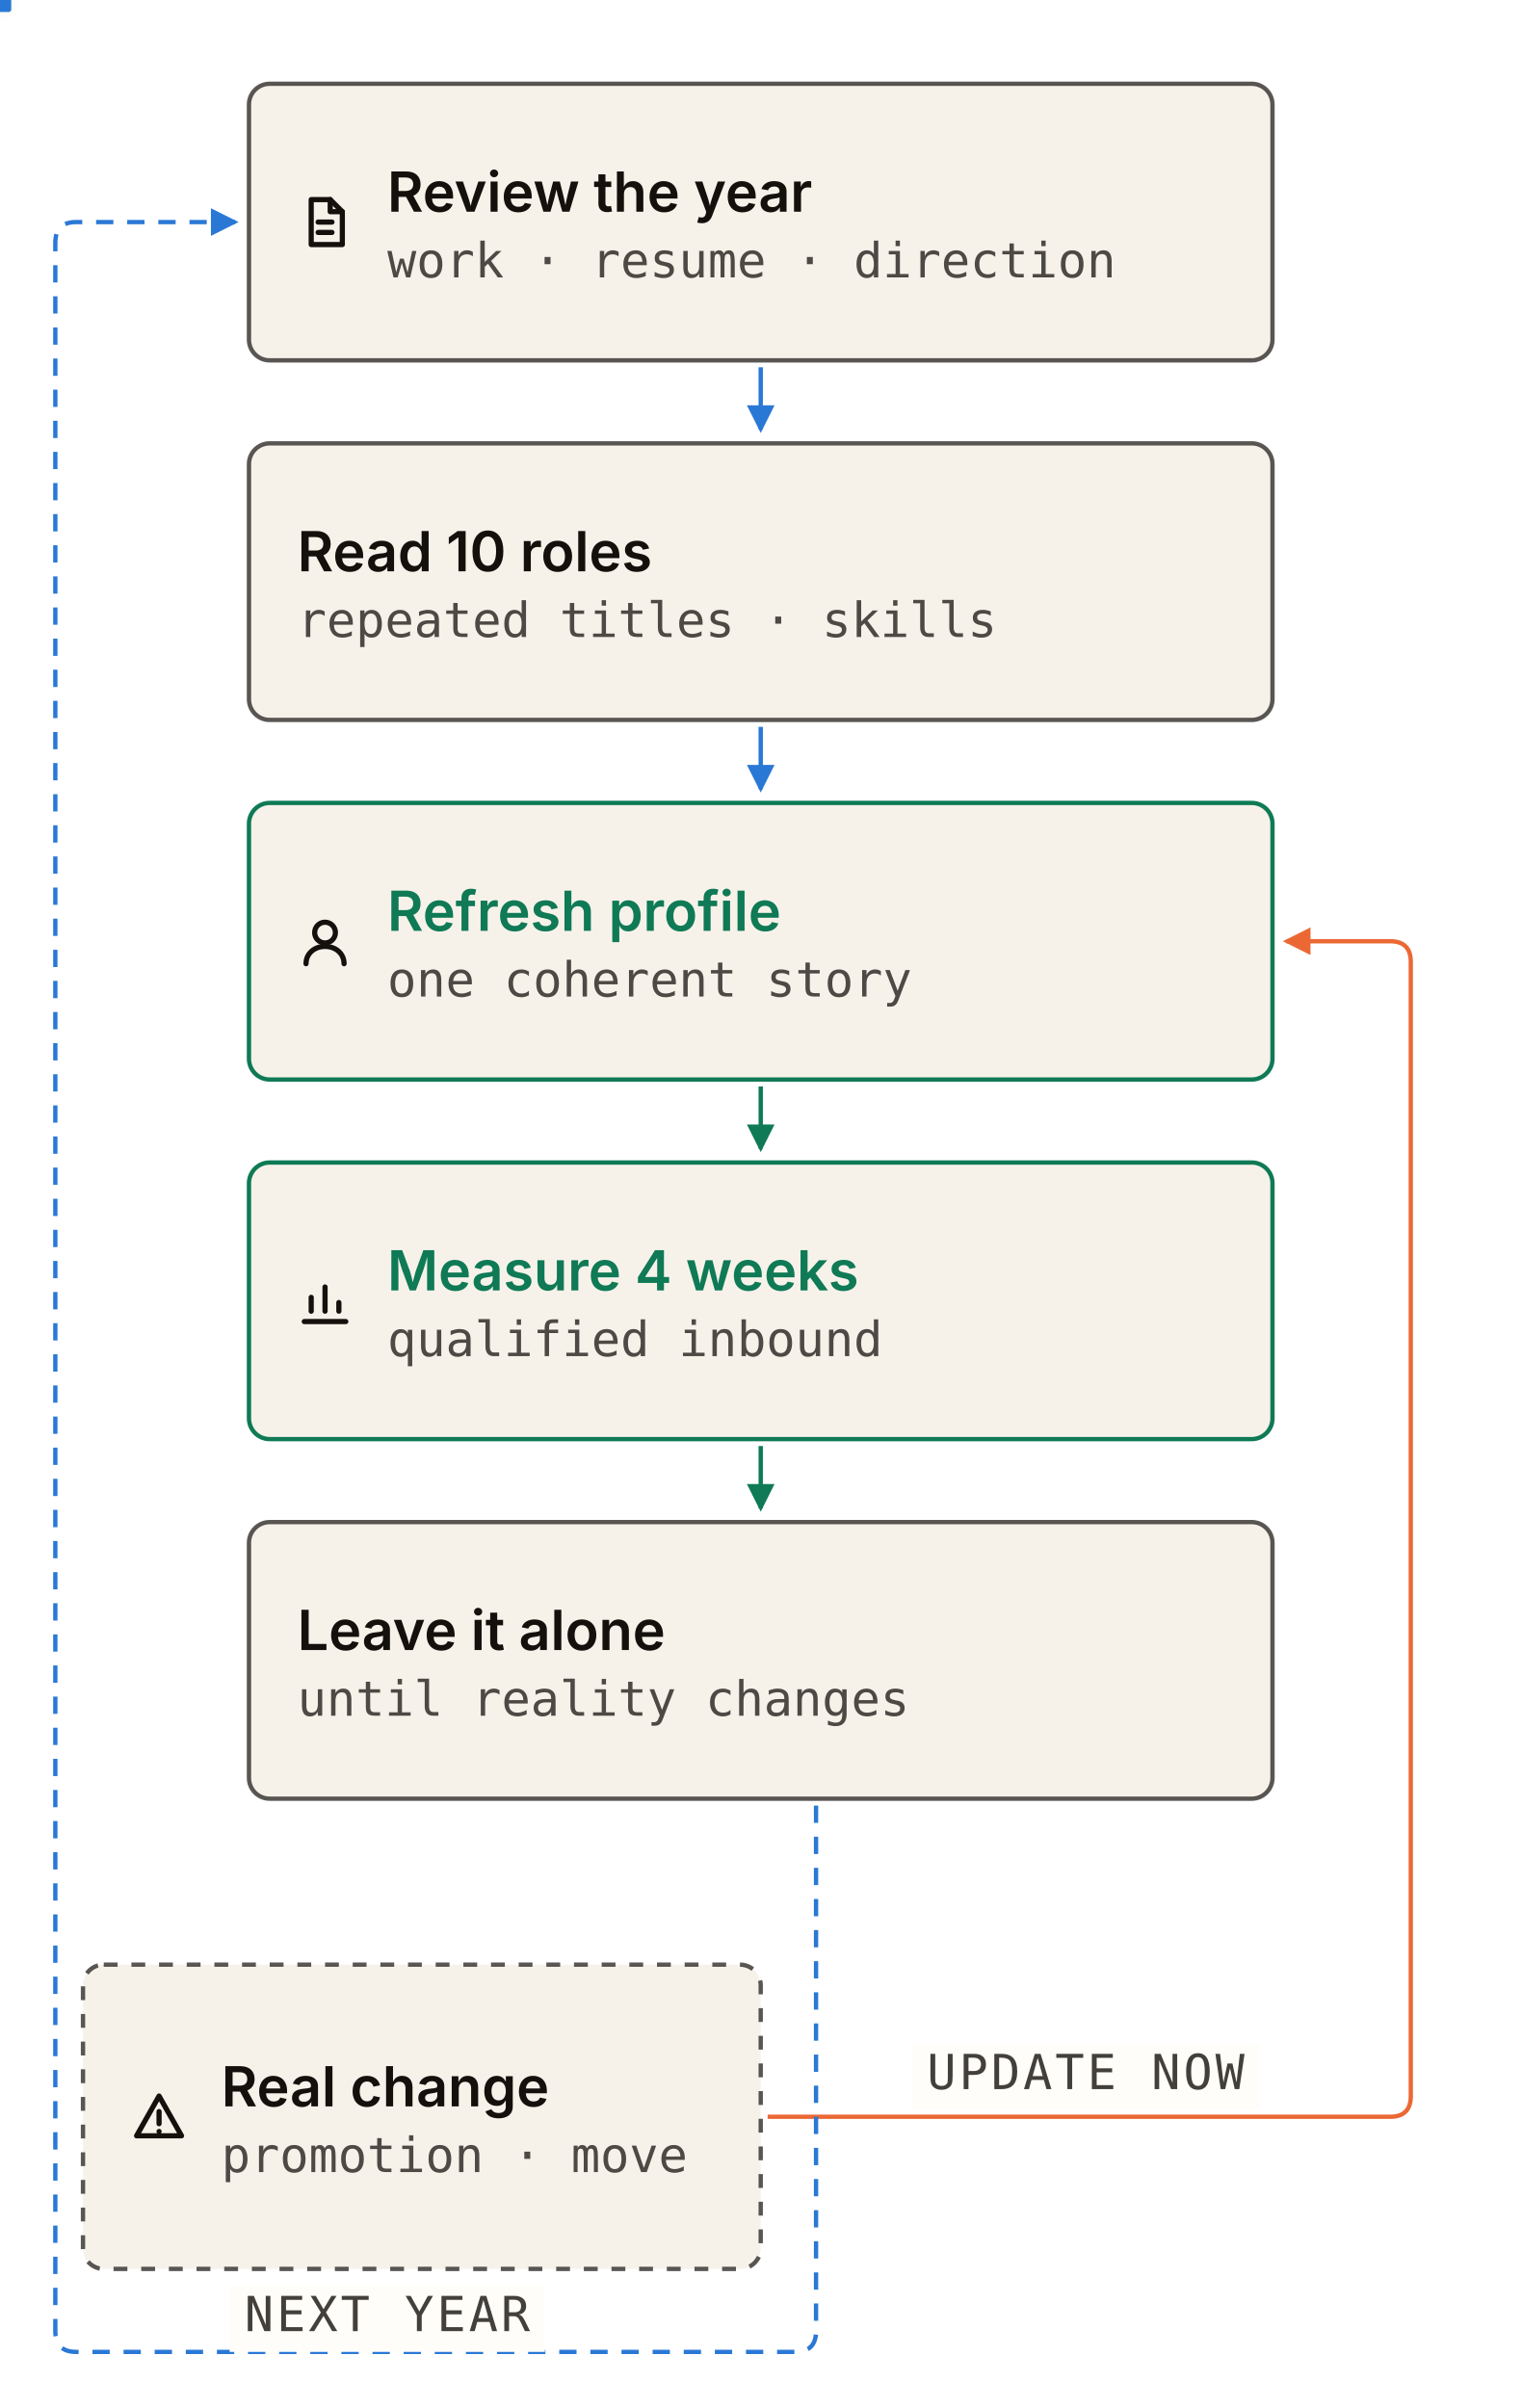
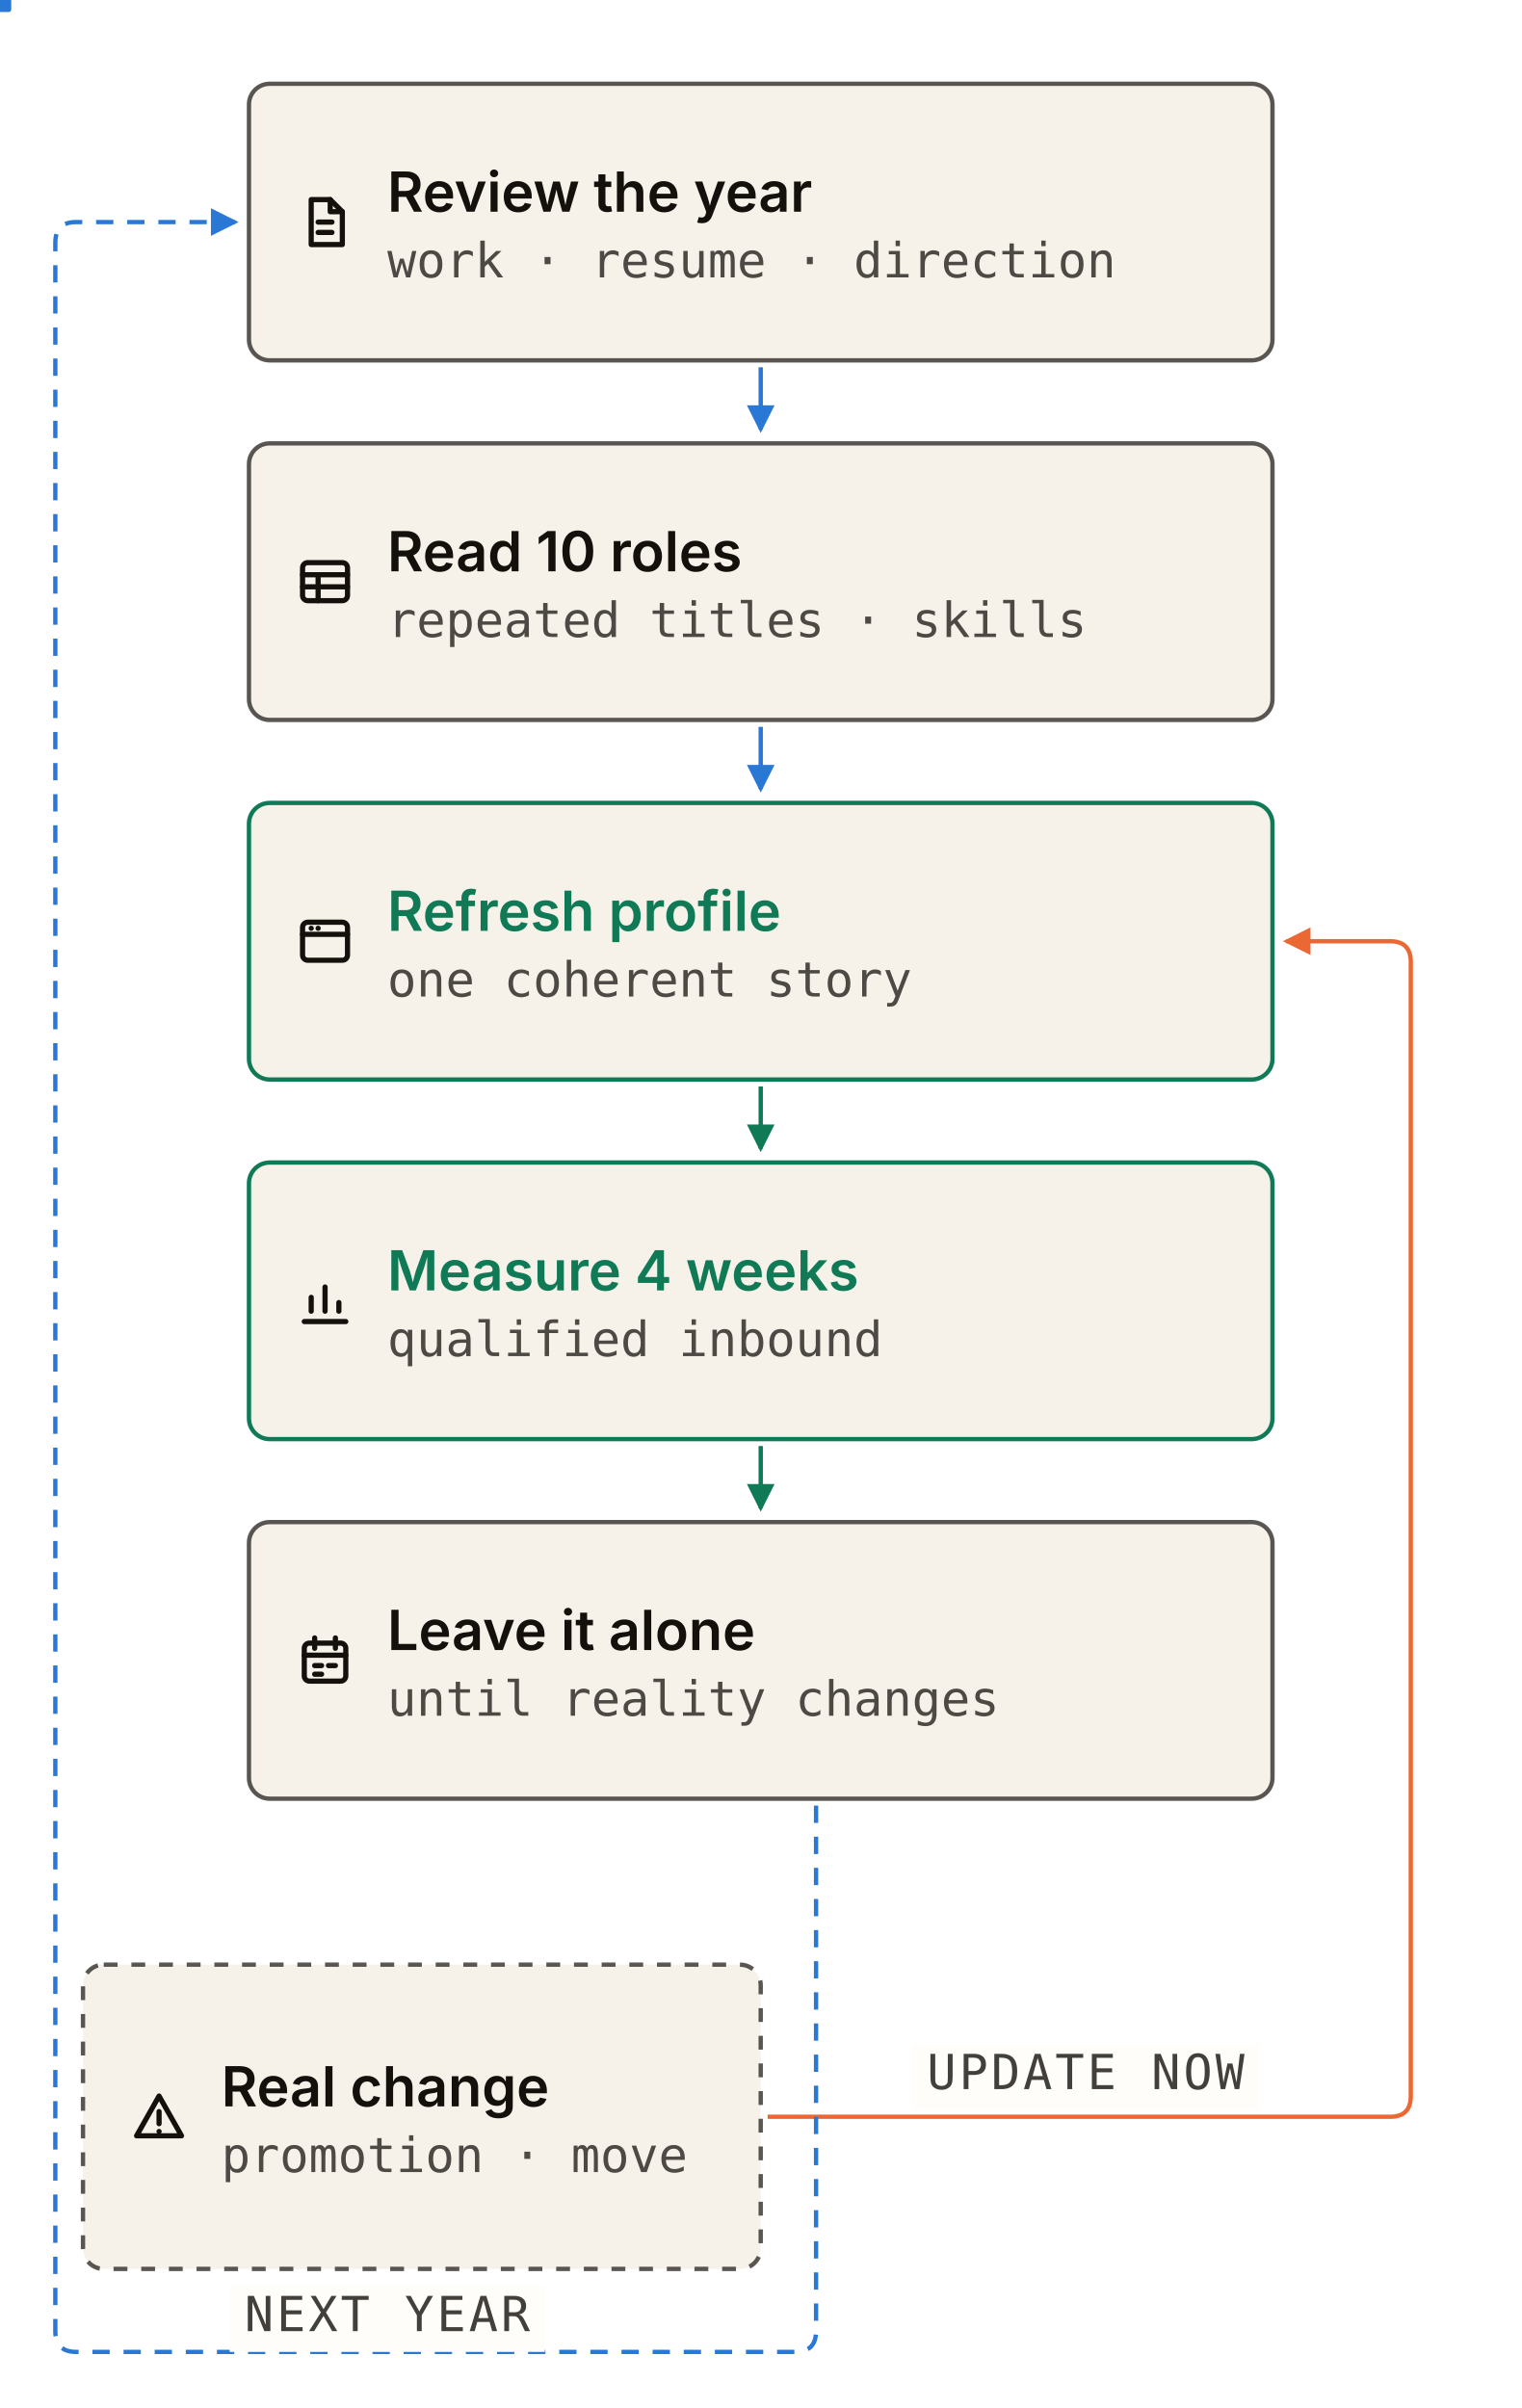
<svg xmlns="http://www.w3.org/2000/svg" viewBox="0 0 440 696" width="350" height="554" color="#14110d" font-family="ui-sans-serif, system-ui, -apple-system, 'Segoe UI', Inter, Helvetica, Arial, sans-serif" role="img" aria-label="A vertical annual maintenance loop: review the year, read ten roles, refresh the profile, measure four weeks, and leave it alone. A next-year path returns to the review; a real-change path returns directly to the profile refresh.">
  <style>text{user-select:none}</style>
  <g transform="translate(0,0)">
    <defs>
      <marker id="lalm-head" markerWidth="8" markerHeight="8" refX="7" refY="4" orient="auto-start-reverse" markerUnits="userSpaceOnUse">
        <path d="M0,0 L8,4 L0,8 z" fill="currentColor" />
      </marker>
      <marker id="lalm-head-accent" markerWidth="8" markerHeight="8" refX="7" refY="4" orient="auto-start-reverse" markerUnits="userSpaceOnUse">
        <path d="M0,0 L8,4 L0,8 z" fill="#0f7a55" />
      </marker>
      <marker id="lalm-head-request" markerWidth="8" markerHeight="8" refX="7" refY="4" orient="auto-start-reverse" markerUnits="userSpaceOnUse">
        <path d="M0,0 L8,4 L0,8 z" fill="#2a78d6" />
      </marker>
      <marker id="lalm-head-response" markerWidth="8" markerHeight="8" refX="7" refY="4" orient="auto-start-reverse" markerUnits="userSpaceOnUse">
        <path d="M0,0 L8,4 L0,8 z" fill="#0f7a55" />
      </marker>
      <marker id="lalm-head-change" markerWidth="8" markerHeight="8" refX="7" refY="4" orient="auto-start-reverse" markerUnits="userSpaceOnUse">
        <path d="M0,0 L8,4 L0,8 z" fill="#eb6834" />
      </marker>
    </defs>
    <g>
      <g data-uipack="node">
        <rect x="72" y="24" width="296" height="80" rx="6" fill="#f6f2ea" stroke="currentColor" stroke-opacity="0.7" stroke-width="1.25" />
        <path class="uipack__touch-target" d="M 72 24 h 296 v 80 h -296 Z" fill="transparent" stroke="none" aria-hidden="true" />
        <g transform="translate(86, 56)" fill="none" stroke="currentColor" stroke-width="1.5" stroke-linecap="round" stroke-linejoin="round">
          <path d="M4 1.5h5.5L13 5v9.5H4z" />
          <path d="M9.5 1.5V5H13M6 8h4M6 11h4" />
        </g>
        <text x="112" y="61" text-anchor="start" font-size="16" font-weight="600" fill="currentColor">Review the year</text>
        <text x="112" y="80" text-anchor="start" font-size="14" font-family="ui-monospace, SFMono-Regular, Menlo, Consolas, monospace" fill="currentColor" fill-opacity="0.75">work · resume · direction</text>
      </g>
    </g>
    <g>
      <path data-uipack="connector" data-kind="request" d="M220,106 L220,124" fill="none" stroke="#2a78d6" stroke-opacity="1" stroke-width="1.25" marker-end="url(#lalm-head-request)" />
      <g data-uipack="packet" data-kind="request">
        <g>
          <rect x="-4" y="-4" width="8" height="8" rx="1.5" fill="#2a78d6" stroke="#fffdf9" stroke-width="1.5" />
          <animateTransform attributeName="transform" type="scale" dur="1.5s" begin="-0.35s" repeatCount="indefinite" calcMode="spline" values="0;1.2;1;1;0" keyTimes="0;0.112;0.187;0.8;1" keySplines="0.2 0.9 0.3 1;0.4 0 0.6 1;0 0 1 1;0.6 0 0.9 0.4" />
        </g>
        <animateMotion dur="1.5s" begin="-0.35s" repeatCount="indefinite" path="M220,110 L220,116" calcMode="linear" />
      </g>
      <g data-uipack="node">
        <rect x="72" y="128" width="296" height="80" rx="6" fill="#f6f2ea" stroke="currentColor" stroke-opacity="0.7" stroke-width="1.25" />
        <path class="uipack__touch-target" d="M 72 128 h 296 v 80 h -296 Z" fill="transparent" stroke="none" aria-hidden="true" />
-         <text x="86" y="165" text-anchor="start" font-size="16" font-weight="600" fill="currentColor">Read 10 roles</text>
-         <text x="86" y="184" text-anchor="start" font-size="14" font-family="ui-monospace, SFMono-Regular, Menlo, Consolas, monospace" fill="currentColor" fill-opacity="0.75">repeated titles · skills</text>
+         <g transform="translate(86, 160)" fill="none" stroke="currentColor" stroke-width="1.5" stroke-linecap="round" stroke-linejoin="round">
+           <rect x="1.5" y="2.5" width="13" height="11" rx="1.5" />
+           <path d="M1.5 6h13M1.5 9.5h13M6 6v7.5" />
+         </g>
+         <text x="112" y="165" text-anchor="start" font-size="16" font-weight="600" fill="currentColor">Read 10 roles</text>
+         <text x="112" y="184" text-anchor="start" font-size="14" font-family="ui-monospace, SFMono-Regular, Menlo, Consolas, monospace" fill="currentColor" fill-opacity="0.75">repeated titles · skills</text>
      </g>
    </g>
    <g>
      <path data-uipack="connector" data-kind="request" d="M220,210 L220,228" fill="none" stroke="#2a78d6" stroke-opacity="1" stroke-width="1.25" marker-end="url(#lalm-head-request)" />
      <g data-uipack="packet" data-kind="request">
        <g>
          <rect x="-4" y="-4" width="8" height="8" rx="1.5" fill="#2a78d6" stroke="#fffdf9" stroke-width="1.5" />
          <animateTransform attributeName="transform" type="scale" dur="1.5s" begin="-0.7s" repeatCount="indefinite" calcMode="spline" values="0;1.2;1;1;0" keyTimes="0;0.112;0.187;0.8;1" keySplines="0.2 0.9 0.3 1;0.4 0 0.6 1;0 0 1 1;0.6 0 0.9 0.4" />
        </g>
        <animateMotion dur="1.5s" begin="-0.7s" repeatCount="indefinite" path="M220,214 L220,220" calcMode="linear" />
      </g>
      <g data-uipack="node">
        <rect x="72" y="232" width="296" height="80" rx="6" fill="#f6f2ea" stroke="#0f7a55" stroke-opacity="1" stroke-width="1.25" />
        <path class="uipack__touch-target" d="M 72 232 h 296 v 80 h -296 Z" fill="transparent" stroke="none" aria-hidden="true" />
        <g transform="translate(86, 264)" fill="none" stroke="currentColor" stroke-width="1.5" stroke-linecap="round" stroke-linejoin="round">
-           <circle cx="8" cy="5.5" r="3" />
-           <path d="M2.5 14.5c0-3 2.5-5 5.5-5s5.5 2 5.5 5" />
+           <rect x="1.5" y="2.5" width="13" height="11" rx="1.5" />
+           <path d="M1.5 6h13M4 4.25h.01M6 4.25h.01" />
        </g>
        <text x="112" y="269" text-anchor="start" font-size="16" font-weight="600" fill="#0f7a55">Refresh profile</text>
        <text x="112" y="288" text-anchor="start" font-size="14" font-family="ui-monospace, SFMono-Regular, Menlo, Consolas, monospace" fill="currentColor" fill-opacity="0.75">one coherent story</text>
      </g>
    </g>
    <g>
-       <path data-uipack="connector" data-kind="response" d="M220,314 L220,332" fill="none" stroke="#0f7a55" stroke-opacity="1" stroke-width="1.25" marker-end="url(#lalm-head-response)" />
-       <g data-uipack="packet" data-kind="response">
+       <path data-uipack="connector" data-kind="accent" d="M220,314 L220,332" fill="none" stroke="#0f7a55" stroke-opacity="1" stroke-width="1.25" marker-end="url(#lalm-head-accent)" />
+       <g data-uipack="packet" data-kind="accent">
        <g>
-           <circle cx="0" cy="0" r="4" fill="#0f7a55" stroke="#fffdf9" stroke-width="1.5" />
+           <circle cx="0" cy="0" r="3.12" fill="#fffdf9" stroke="#0f7a55" stroke-width="2" />
          <animateTransform attributeName="transform" type="scale" dur="1.5s" begin="-1.05s" repeatCount="indefinite" calcMode="spline" values="0;1.2;1;1;0" keyTimes="0;0.112;0.187;0.8;1" keySplines="0.2 0.9 0.3 1;0.4 0 0.6 1;0 0 1 1;0.6 0 0.9 0.4" />
        </g>
        <animateMotion dur="1.5s" begin="-1.05s" repeatCount="indefinite" path="M220,318 L220,324" calcMode="linear" />
      </g>
      <g data-uipack="node">
        <rect x="72" y="336" width="296" height="80" rx="6" fill="#f6f2ea" stroke="#0f7a55" stroke-opacity="1" stroke-width="1.25" />
        <path class="uipack__touch-target" d="M 72 336 h 296 v 80 h -296 Z" fill="transparent" stroke="none" aria-hidden="true" />
        <g transform="translate(86, 368)" fill="none" stroke="currentColor" stroke-width="1.5" stroke-linecap="round" stroke-linejoin="round">
          <path d="M2 14h12M4 11V7M8 11V4M12 11V8.5" />
        </g>
        <text x="112" y="373" text-anchor="start" font-size="16" font-weight="600" fill="#0f7a55">Measure 4 weeks</text>
        <text x="112" y="392" text-anchor="start" font-size="14" font-family="ui-monospace, SFMono-Regular, Menlo, Consolas, monospace" fill="currentColor" fill-opacity="0.75">qualified inbound</text>
      </g>
    </g>
    <g>
-       <path data-uipack="connector" data-kind="response" d="M220,418 L220,436" fill="none" stroke="#0f7a55" stroke-opacity="1" stroke-width="1.25" marker-end="url(#lalm-head-response)" />
-       <g data-uipack="packet" data-kind="response">
+       <path data-uipack="connector" data-kind="accent" d="M220,418 L220,436" fill="none" stroke="#0f7a55" stroke-opacity="1" stroke-width="1.25" marker-end="url(#lalm-head-accent)" />
+       <g data-uipack="packet" data-kind="accent">
        <g>
-           <circle cx="0" cy="0" r="4" fill="#0f7a55" stroke="#fffdf9" stroke-width="1.5" />
+           <circle cx="0" cy="0" r="3.12" fill="#fffdf9" stroke="#0f7a55" stroke-width="2" />
          <animateTransform attributeName="transform" type="scale" dur="1.5s" begin="-1.4s" repeatCount="indefinite" calcMode="spline" values="0;1.2;1;1;0" keyTimes="0;0.112;0.187;0.8;1" keySplines="0.2 0.9 0.3 1;0.4 0 0.6 1;0 0 1 1;0.6 0 0.9 0.4" />
        </g>
        <animateMotion dur="1.5s" begin="-1.4s" repeatCount="indefinite" path="M220,422 L220,428" calcMode="linear" />
      </g>
      <g data-uipack="node">
        <rect x="72" y="440" width="296" height="80" rx="6" fill="#f6f2ea" stroke="currentColor" stroke-opacity="0.7" stroke-width="1.25" />
        <path class="uipack__touch-target" d="M 72 440 h 296 v 80 h -296 Z" fill="transparent" stroke="none" aria-hidden="true" />
-         <text x="86" y="477" text-anchor="start" font-size="16" font-weight="600" fill="currentColor">Leave it alone</text>
-         <text x="86" y="496" text-anchor="start" font-size="14" font-family="ui-monospace, SFMono-Regular, Menlo, Consolas, monospace" fill="currentColor" fill-opacity="0.75">until reality changes</text>
+         <g transform="translate(86, 472)" fill="none" stroke="currentColor" stroke-width="1.5" stroke-linecap="round" stroke-linejoin="round">
+           <rect x="2" y="3" width="12" height="11" rx="1.5" />
+           <path d="M2 6.5h12M5 1.5v3M11 1.5v3M5 9.5h2M9 9.5h2M5 12h2" />
+         </g>
+         <text x="112" y="477" text-anchor="start" font-size="16" font-weight="600" fill="currentColor">Leave it alone</text>
+         <text x="112" y="496" text-anchor="start" font-size="14" font-family="ui-monospace, SFMono-Regular, Menlo, Consolas, monospace" fill="currentColor" fill-opacity="0.75">until reality changes</text>
      </g>
    </g>
    <g data-uipack="node">
      <rect x="24" y="568" width="196" height="88" rx="6" fill="#f6f2ea" stroke="currentColor" stroke-opacity="0.7" stroke-width="1.25" stroke-dasharray="4 4" />
      <path class="uipack__touch-target" d="M 24 568 h 196 v 88 h -196 Z" fill="transparent" stroke="none" aria-hidden="true" />
      <g transform="translate(38, 604)" fill="none" stroke="currentColor" stroke-width="1.5" stroke-linecap="round" stroke-linejoin="round">
        <path d="M8 2 14.5 13.5h-13z" />
        <path d="M8 6.5v3.5M8 12.25h.01" />
      </g>
      <text x="64" y="609" text-anchor="start" font-size="16" font-weight="600" fill="currentColor">Real change</text>
      <text x="64" y="628" text-anchor="start" font-size="14" font-family="ui-monospace, SFMono-Regular, Menlo, Consolas, monospace" fill="currentColor" fill-opacity="0.75">promotion · move</text>
    </g>
    <path data-uipack="connector" data-kind="change" d="M222,612 L402,612 Q408,612 408,606 L408,278 Q408,272 402,272 L372,272" fill="none" stroke="#eb6834" stroke-opacity="1" stroke-width="1.25" marker-end="url(#lalm-head-change)" />
    <g data-uipack="label">
      <rect x="263.8" y="591" width="100.4" height="19" fill="#fffdf9" />
      <text x="314" y="604" text-anchor="middle" font-size="14" font-family="ui-monospace, SFMono-Regular, Menlo, Consolas, monospace" letter-spacing=".06em" fill="currentColor" fill-opacity="0.8">UPDATE NOW</text>
    </g>
    <g data-uipack="packet" data-kind="change">
      <g>
        <path d="M0,-4.8 L4.8,0 L0,4.8 L-4.8,0 Z" fill="#eb6834" stroke="#fffdf9" stroke-width="1.5" />
        <animateTransform attributeName="transform" type="scale" dur="3s" begin="-1s" repeatCount="indefinite" calcMode="spline" values="0;1.2;1;1;0" keyTimes="0;0.056;0.093;0.893;1" keySplines="0.2 0.9 0.3 1;0.4 0 0.6 1;0 0 1 1;0.6 0 0.9 0.4" />
      </g>
      <animateMotion dur="3s" begin="-1s" repeatCount="indefinite" path="M226,612 L402,612 Q408,612 408,606 L408,278 Q408,272 402,272 L380,272" calcMode="linear" />
    </g>
    <path data-uipack="connector" data-kind="request" d="M236,522 L236,674 Q236,680 230,680 L22,680 Q16,680 16,674 L16,70 Q16,64 22,64 L68,64" fill="none" stroke="#2a78d6" stroke-opacity="1" stroke-width="1.25" stroke-dasharray="5 4" marker-end="url(#lalm-head-request)" />
    <g data-uipack="label">
      <rect x="66.42" y="661" width="91.16" height="19" fill="#fffdf9" />
      <text x="112" y="674" text-anchor="middle" font-size="14" font-family="ui-monospace, SFMono-Regular, Menlo, Consolas, monospace" letter-spacing=".06em" fill="currentColor" fill-opacity="0.8">NEXT YEAR</text>
    </g>
    <g data-uipack="packet" data-kind="request">
      <g>
        <rect x="-4" y="-4" width="8" height="8" rx="1.5" fill="#2a78d6" stroke="#fffdf9" stroke-width="1.5" />
        <animateTransform attributeName="transform" type="scale" dur="4s" begin="-1.5s" repeatCount="indefinite" calcMode="spline" values="0;1.2;1;1;0" keyTimes="0;0.042;0.07;0.92;1" keySplines="0.2 0.9 0.3 1;0.4 0 0.6 1;0 0 1 1;0.6 0 0.9 0.4" />
      </g>
      <animateMotion dur="4s" begin="-1.5s" repeatCount="indefinite" path="M236,526 L236,674 Q236,680 230,680 L22,680 Q16,680 16,674 L16,70 Q16,64 22,64 L60,64" calcMode="linear" />
    </g>
  </g>
</svg>
